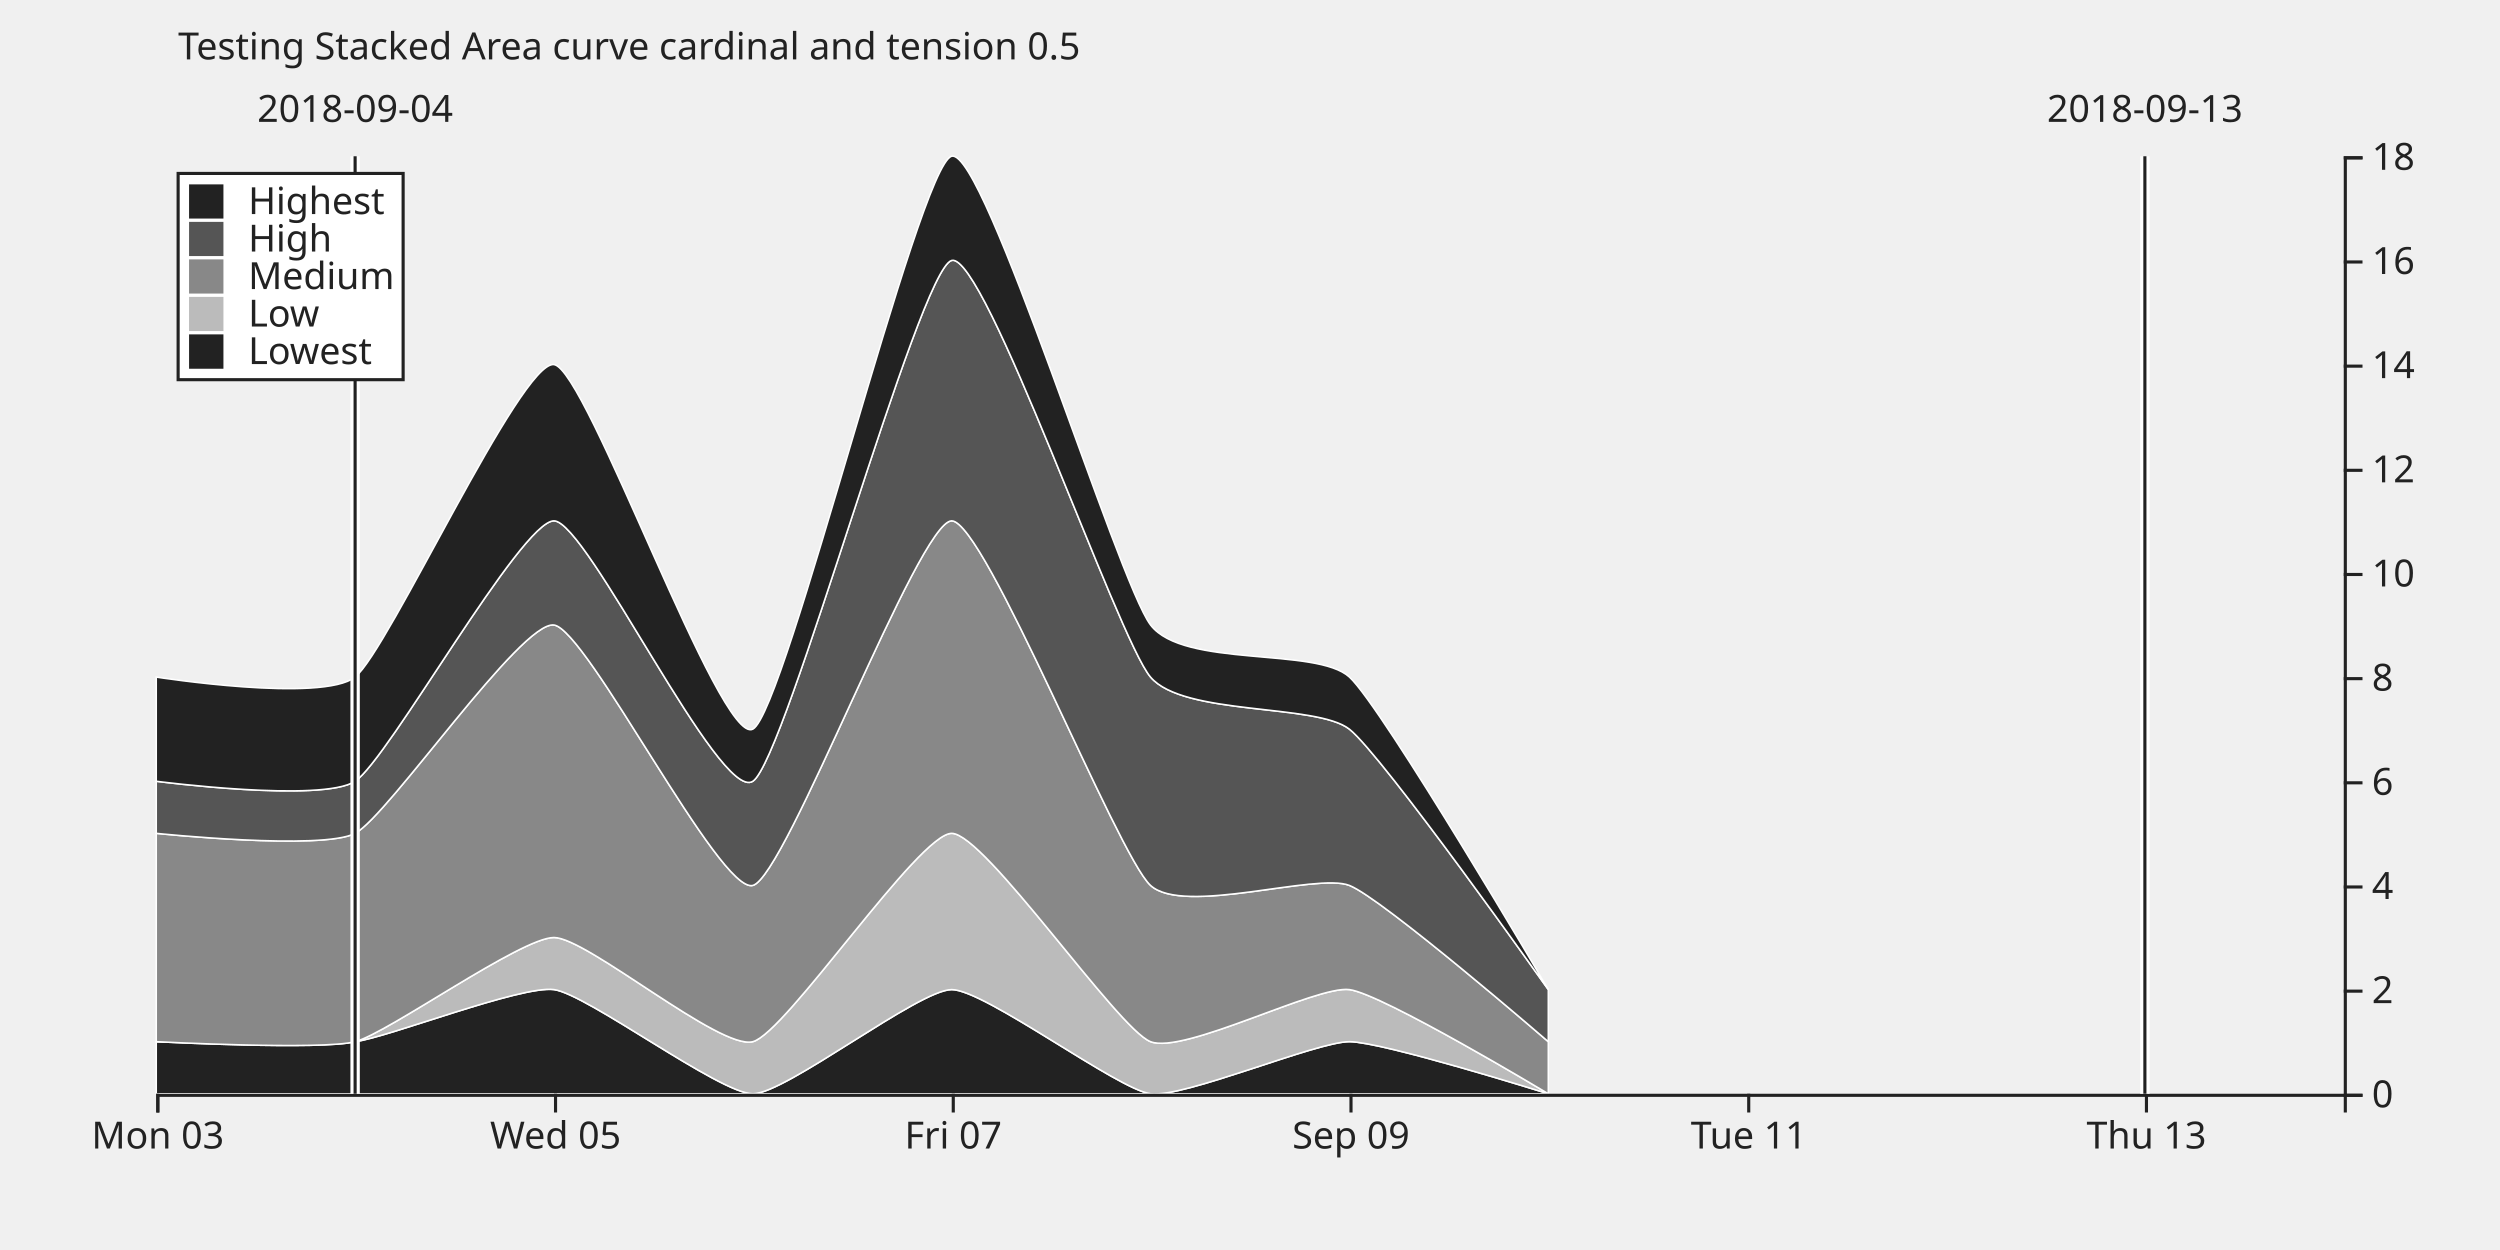
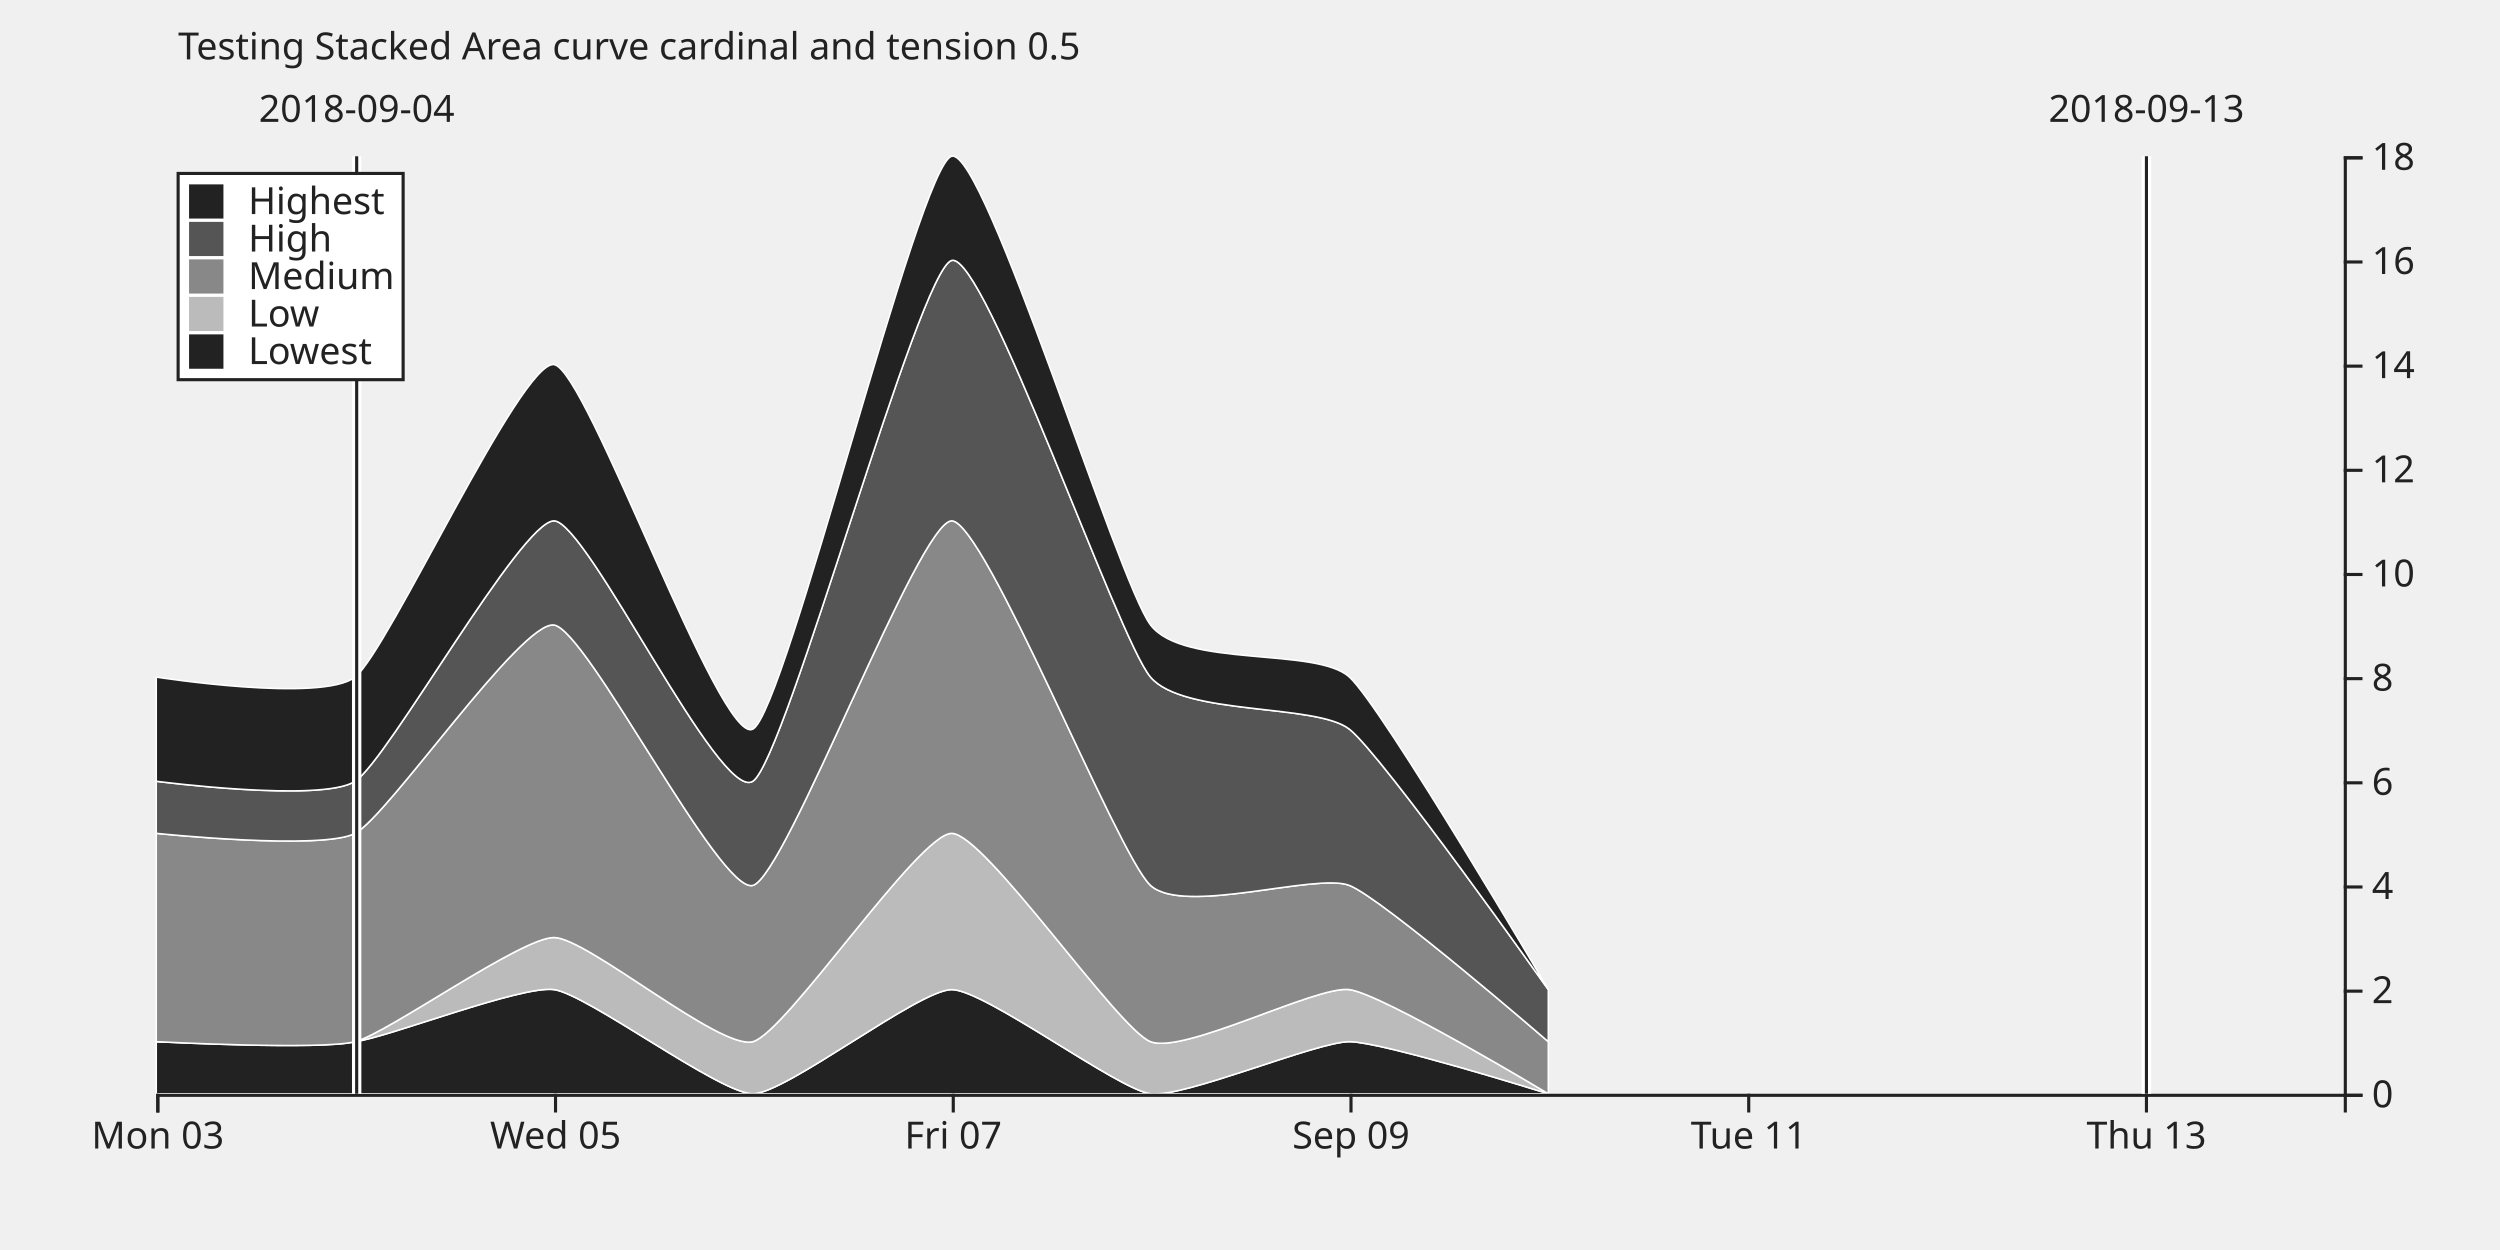
<svg xmlns="http://www.w3.org/2000/svg" width="800" height="400">
  <g transform="translate(50,50)">
    <g class="layer">
      <path class="area" style="fill: #222; stroke: #fff; stroke-width: .5;" d="M0,283.333C0,283.333,53.03,284.722,63.636,283.333C74.242,281.944,116.667,265.278,127.273,266.667C137.879,268.056,180.303,300,190.909,300C201.515,300,243.939,266.667,254.545,266.667C265.152,266.667,307.576,298.611,318.182,300C328.788,301.389,371.212,283.333,381.818,283.333C392.424,283.333,445.455,300,445.455,300L445.455,300C445.455,300,392.424,300,381.818,300C371.212,300,328.788,300,318.182,300C307.576,300,265.152,300,254.545,300C243.939,300,201.515,300,190.909,300C180.303,300,137.879,300,127.273,300C116.667,300,74.242,300,63.636,300C53.03,300,0,300,0,300Z" />
    </g>
    <g class="layer">
      <path class="area" style="fill: #bbb; stroke: #fff; stroke-width: .5;" d="M0,283.333C0,283.333,53.03,286.111,63.636,283.333C74.242,280.556,116.667,250,127.273,250C137.879,250,180.303,286.111,190.909,283.333C201.515,280.556,243.939,216.667,254.545,216.667C265.152,216.667,307.576,279.167,318.182,283.333C328.788,287.5,371.212,265.278,381.818,266.667C392.424,268.056,445.455,300,445.455,300L445.455,300C445.455,300,392.424,283.333,381.818,283.333C371.212,283.333,328.788,301.389,318.182,300C307.576,298.611,265.152,266.667,254.545,266.667C243.939,266.667,201.515,300,190.909,300C180.303,300,137.879,268.056,127.273,266.667C116.667,265.278,74.242,281.944,63.636,283.333C53.03,284.722,0,283.333,0,283.333Z" />
    </g>
    <g class="layer">
      <path class="area" style="fill: #888; stroke: #fff; stroke-width: .5;" d="M0,216.667C0,216.667,53.03,222.222,63.636,216.667C74.242,211.111,116.667,148.611,127.273,150C137.879,151.389,180.303,236.111,190.909,233.333C201.515,230.556,243.939,116.667,254.545,116.667C265.152,116.667,307.576,223.611,318.182,233.333C328.788,243.056,371.212,229.167,381.818,233.333C392.424,237.5,445.455,283.333,445.455,283.333L445.455,300C445.455,300,392.424,268.056,381.818,266.667C371.212,265.278,328.788,287.5,318.182,283.333C307.576,279.167,265.152,216.667,254.545,216.667C243.939,216.667,201.515,280.556,190.909,283.333C180.303,286.111,137.879,250,127.273,250C116.667,250,74.242,280.556,63.636,283.333C53.03,286.111,0,283.333,0,283.333Z" />
    </g>
    <g class="layer">
      <path class="area" style="fill: #555; stroke: #fff; stroke-width: .5;" d="M0,200C0,200,53.03,206.944,63.636,200C74.242,193.056,116.667,116.667,127.273,116.667C137.879,116.667,180.303,206.944,190.909,200C201.515,193.056,243.939,36.111,254.545,33.333C265.152,30.556,307.576,154.167,318.182,166.667C328.788,179.167,371.212,175,381.818,183.333C392.424,191.667,445.455,266.667,445.455,266.667L445.455,283.333C445.455,283.333,392.424,237.5,381.818,233.333C371.212,229.167,328.788,243.056,318.182,233.333C307.576,223.611,265.152,116.667,254.545,116.667C243.939,116.667,201.515,230.556,190.909,233.333C180.303,236.111,137.879,151.389,127.273,150C116.667,148.611,74.242,211.111,63.636,216.667C53.03,222.222,0,216.667,0,216.667Z" />
    </g>
    <g class="layer">
      <path class="area" style="fill: #222; stroke: #fff; stroke-width: .5;" d="M0,166.667C0,166.667,53.03,175,63.636,166.667C74.242,158.333,116.667,65.278,127.273,66.667C137.879,68.056,180.303,188.889,190.909,183.333C201.515,177.778,243.939,2.778,254.545,0C265.152,-2.778,307.576,136.111,318.182,150C328.788,163.889,371.212,156.944,381.818,166.667C392.424,176.389,445.455,266.667,445.455,266.667L445.455,266.667C445.455,266.667,392.424,191.667,381.818,183.333C371.212,175,328.788,179.167,318.182,166.667C307.576,154.167,265.152,30.556,254.545,33.333C243.939,36.111,201.515,193.056,190.909,200C180.303,206.944,137.879,116.667,127.273,116.667C116.667,116.667,74.242,193.056,63.636,200C53.03,206.944,0,200,0,200Z" />
    </g>
    <g transform="translate(0,300)" fill="none" font-size="10" font-family="sans-serif" text-anchor="middle">
      <path class="domain" stroke="currentColor" d="M0.5,6V0.5H700.5V6" style="stroke: #222;" />
      <g class="tick" opacity="1" transform="translate(0.5,0)">
        <line stroke="currentColor" y2="6" style="stroke: #222;" />
        <text fill="currentColor" y="9" dy="0.71em" style="fill: #222;" font-size="12px" font-family="sans-serif">Mon 03</text>
      </g>
      <g class="tick" opacity="1" transform="translate(127.7727,0)">
        <line stroke="currentColor" y2="6" style="stroke: #222;" />
        <text fill="currentColor" y="9" dy="0.71em" style="fill: #222;" font-size="12px" font-family="sans-serif">Wed 05</text>
      </g>
      <g class="tick" opacity="1" transform="translate(255.0455,0)">
        <line stroke="currentColor" y2="6" style="stroke: #222;" />
        <text fill="currentColor" y="9" dy="0.71em" style="fill: #222;" font-size="12px" font-family="sans-serif">Fri 07</text>
      </g>
      <g class="tick" opacity="1" transform="translate(382.3182,0)">
        <line stroke="currentColor" y2="6" style="stroke: #222;" />
        <text fill="currentColor" y="9" dy="0.71em" style="fill: #222;" font-size="12px" font-family="sans-serif">Sep 09</text>
      </g>
      <g class="tick" opacity="1" transform="translate(509.5909,0)">
        <line stroke="currentColor" y2="6" style="stroke: #222;" />
        <text fill="currentColor" y="9" dy="0.71em" style="fill: #222;" font-size="12px" font-family="sans-serif">Tue 11</text>
      </g>
      <g class="tick" opacity="1" transform="translate(636.8636,0)">
        <line stroke="currentColor" y2="6" style="stroke: #222;" />
        <text fill="currentColor" y="9" dy="0.71em" style="fill: #222;" font-size="12px" font-family="sans-serif">Thu 13</text>
      </g>
    </g>
    <g transform="translate(700 ,0)" fill="none" font-size="10" font-family="sans-serif" text-anchor="start">
      <path class="domain" stroke="currentColor" d="M6,300.5H0.5V0.5H6" style="stroke: #222;" />
      <g class="tick" opacity="1" transform="translate(0,300.5)">
        <line stroke="currentColor" x2="6" style="stroke: #222;" />
        <text fill="currentColor" x="9" dy="0.32em" style="fill: #222;" font-size="12px" font-family="sans-serif">0</text>
      </g>
      <g class="tick" opacity="1" transform="translate(0,267.1667)">
        <line stroke="currentColor" x2="6" style="stroke: #222;" />
        <text fill="currentColor" x="9" dy="0.32em" style="fill: #222;" font-size="12px" font-family="sans-serif">2</text>
      </g>
      <g class="tick" opacity="1" transform="translate(0,233.8333)">
        <line stroke="currentColor" x2="6" style="stroke: #222;" />
        <text fill="currentColor" x="9" dy="0.32em" style="fill: #222;" font-size="12px" font-family="sans-serif">4</text>
      </g>
      <g class="tick" opacity="1" transform="translate(0,200.5)">
        <line stroke="currentColor" x2="6" style="stroke: #222;" />
        <text fill="currentColor" x="9" dy="0.32em" style="fill: #222;" font-size="12px" font-family="sans-serif">6</text>
      </g>
      <g class="tick" opacity="1" transform="translate(0,167.1667)">
        <line stroke="currentColor" x2="6" style="stroke: #222;" />
        <text fill="currentColor" x="9" dy="0.32em" style="fill: #222;" font-size="12px" font-family="sans-serif">8</text>
      </g>
      <g class="tick" opacity="1" transform="translate(0,133.8333)">
        <line stroke="currentColor" x2="6" style="stroke: #222;" />
        <text fill="currentColor" x="9" dy="0.32em" style="fill: #222;" font-size="12px" font-family="sans-serif">10</text>
      </g>
      <g class="tick" opacity="1" transform="translate(0,100.5)">
        <line stroke="currentColor" x2="6" style="stroke: #222;" />
        <text fill="currentColor" x="9" dy="0.32em" style="fill: #222;" font-size="12px" font-family="sans-serif">12</text>
      </g>
      <g class="tick" opacity="1" transform="translate(0,67.16667)">
        <line stroke="currentColor" x2="6" style="stroke: #222;" />
        <text fill="currentColor" x="9" dy="0.32em" style="fill: #222;" font-size="12px" font-family="sans-serif">14</text>
      </g>
      <g class="tick" opacity="1" transform="translate(0,33.83333)">
        <line stroke="currentColor" x2="6" style="stroke: #222;" />
        <text fill="currentColor" x="9" dy="0.32em" style="fill: #222;" font-size="12px" font-family="sans-serif">16</text>
      </g>
      <g class="tick" opacity="1" transform="translate(0,0.5)">
        <line stroke="currentColor" x2="6" style="stroke: #222;" />
        <text fill="currentColor" x="9" dy="0.32em" style="fill: #222;" font-size="12px" font-family="sans-serif">18</text>
      </g>
    </g>
-     <line x1="63.636" y1="300" x2="63.636" y2="0" style="stroke-width: 3; stroke: #fff;" />
-     <line x1="63.636" y1="300" x2="63.636" y2="0" style="stroke-width: 1; stroke: #222;" />
+     <line x1="64.136" y1="300" x2="64.136" y2="0" style="stroke-width: 3; stroke: #fff;" />
+     <line x1="64.136" y1="300" x2="64.136" y2="0" style="stroke-width: 1; stroke: #222;" />
    <rect style="fill: #fff;" />
-     <text x="63.636" y="-15" dy="4px" font-size="12px" font-family="sans-serif" style="fill: #222; text-anchor: middle;">2018-09-04</text>
-     <line x1="636.364" y1="300" x2="636.364" y2="0" style="stroke-width: 3; stroke: #fff;" />
-     <line x1="636.364" y1="300" x2="636.364" y2="0" style="stroke-width: 1; stroke: #222;" />
+     <text x="64.136" y="-15" dy="4px" font-size="12px" font-family="sans-serif" style="fill: #222; text-anchor: middle;">2018-09-04</text>
+     <line x1="636.864" y1="300" x2="636.864" y2="0" style="stroke-width: 3; stroke: #fff;" />
+     <line x1="636.864" y1="300" x2="636.864" y2="0" style="stroke-width: 1; stroke: #222;" />
    <rect style="fill: #fff;" />
-     <text x="636.364" y="-15" dy="4px" font-size="12px" font-family="sans-serif" style="fill: #222; text-anchor: middle;">2018-09-13</text>
+     <text x="636.864" y="-15" dy="4px" font-size="12px" font-family="sans-serif" style="fill: #222; text-anchor: middle;">2018-09-13</text>
    <text x="7" y="-35" dy="4px" font-size="12px" font-family="sans-serif" style="text-anchor: start; fill: #222;">Testing Stacked Area curve cardinal and tension 0.5</text>
    <rect x="7" y="5.5" width="72" height="66" style="fill: #fff; stroke: #222;" />
    <rect x="10" y="8.5" width="12" height="12" style="fill: #222; stroke: #fff;" />
    <text x="29.44" y="14.5" dy="4px" font-size="12px" font-family="sans-serif" style="text-anchor: start; fill: #222;">Highest</text>
    <rect x="10" y="20.5" width="12" height="12" style="fill: #555; stroke: #fff;" />
    <text x="29.44" y="26.5" dy="4px" font-size="12px" font-family="sans-serif" style="text-anchor: start; fill: #222;">High</text>
    <rect x="10" y="32.5" width="12" height="12" style="fill: #888; stroke: #fff;" />
    <text x="29.44" y="38.5" dy="4px" font-size="12px" font-family="sans-serif" style="text-anchor: start; fill: #222;">Medium</text>
    <rect x="10" y="44.5" width="12" height="12" style="fill: #bbb; stroke: #fff;" />
    <text x="29.44" y="50.5" dy="4px" font-size="12px" font-family="sans-serif" style="text-anchor: start; fill: #222;">Low</text>
    <rect x="10" y="56.5" width="12" height="12" style="fill: #222; stroke: #fff;" />
    <text x="29.44" y="62.5" dy="4px" font-size="12px" font-family="sans-serif" style="text-anchor: start; fill: #222;">Lowest</text>
    <rect fill="#fff" stroke="#222" class="focus-item" width="12" height="12" style="display: none;" />
    <text dy="4px" font-size="12px" font-family="sans-serif" style="text-anchor: start; fill: #222; display: none;" />
    <text dy="4px" font-size="12px" font-family="sans-serif" style="text-anchor: start; fill: #222; display: none;" />
    <text dy="4px" font-size="12px" font-family="sans-serif" style="text-anchor: start; fill: #222; display: none;" />
    <text dy="4px" font-size="12px" font-family="sans-serif" style="text-anchor: start; fill: #222; display: none;" />
    <text dy="4px" font-size="12px" font-family="sans-serif" style="text-anchor: start; fill: #222; display: none;" />
    <text dy="4px" font-size="12px" font-family="sans-serif" style="text-anchor: start; fill: #222; display: none;" />
    <text dy="4px" font-size="12px" font-family="sans-serif" style="text-anchor: start; fill: #222; display: none;" />
    <text dy="4px" font-size="12px" font-family="sans-serif" style="text-anchor: start; fill: #222; display: none;" />
    <text dy="4px" font-size="12px" font-family="sans-serif" style="text-anchor: start; fill: #222; display: none;" />
    <text dy="4px" font-size="12px" font-family="sans-serif" style="text-anchor: start; fill: #222; display: none;" />
    <text dy="4px" font-size="12px" font-family="sans-serif" style="text-anchor: start; fill: #222; display: none;" />
    <text dy="4px" font-size="12px" font-family="sans-serif" style="text-anchor: start; fill: #222; display: none;" />
    <text dy="4px" font-size="12px" font-family="sans-serif" style="text-anchor: start; fill: #222; display: none;" />
    <text dy="4px" font-size="12px" font-family="sans-serif" style="text-anchor: start; fill: #222; display: none;" />
    <text dy="4px" font-size="12px" font-family="sans-serif" style="text-anchor: start; fill: #222; display: none;" />
    <text dy="4px" font-size="12px" font-family="sans-serif" style="text-anchor: start; fill: #222; display: none;" />
    <text dy="4px" font-size="12px" font-family="sans-serif" style="text-anchor: start; fill: #222; display: none;" />
    <text dy="4px" font-size="12px" font-family="sans-serif" style="text-anchor: start; fill: #222; display: none;" />
    <text dy="4px" font-size="12px" font-family="sans-serif" style="text-anchor: start; fill: #222; display: none;" />
    <text dy="4px" font-size="12px" font-family="sans-serif" style="text-anchor: start; fill: #222; display: none;" />
    <text dy="4px" font-size="12px" font-family="sans-serif" style="text-anchor: start; fill: #222; display: none;" />
    <text dy="4px" font-size="12px" font-family="sans-serif" style="text-anchor: start; fill: #222; display: none;" />
    <text dy="4px" font-size="12px" font-family="sans-serif" style="text-anchor: start; fill: #222; display: none;" />
    <text dy="4px" font-size="12px" font-family="sans-serif" style="text-anchor: start; fill: #222; display: none;" />
    <text dy="4px" font-size="12px" font-family="sans-serif" style="text-anchor: start; fill: #222; display: none;" />
    <text dy="4px" font-size="12px" font-family="sans-serif" style="text-anchor: start; fill: #222; display: none;" />
    <text dy="4px" font-size="12px" font-family="sans-serif" style="text-anchor: start; fill: #222; display: none;" />
    <text dy="4px" font-size="12px" font-family="sans-serif" style="text-anchor: start; fill: #222; display: none;" />
    <text dy="4px" font-size="12px" font-family="sans-serif" style="text-anchor: start; fill: #222; display: none;" />
    <text dy="4px" font-size="12px" font-family="sans-serif" style="text-anchor: start; fill: #222; display: none;" />
    <text dy="4px" font-size="12px" font-family="sans-serif" style="text-anchor: start; fill: #222; display: none;" />
    <text dy="4px" font-size="12px" font-family="sans-serif" style="text-anchor: start; fill: #222; display: none;" />
    <text dy="4px" font-size="12px" font-family="sans-serif" style="text-anchor: start; fill: #222; display: none;" />
    <text dy="4px" font-size="12px" font-family="sans-serif" style="text-anchor: start; fill: #222; display: none;" />
    <text dy="4px" font-size="12px" font-family="sans-serif" style="text-anchor: start; fill: #222; display: none;" />
    <text dy="4px" font-size="12px" font-family="sans-serif" style="text-anchor: start; fill: #222; display: none;" />
    <text dy="4px" font-size="12px" font-family="sans-serif" style="text-anchor: start; fill: #222; display: none;" />
    <text dy="4px" font-size="12px" font-family="sans-serif" style="text-anchor: start; fill: #222; display: none;" />
    <text dy="4px" font-size="12px" font-family="sans-serif" style="text-anchor: start; fill: #222; display: none;" />
    <text dy="4px" font-size="12px" font-family="sans-serif" style="text-anchor: start; fill: #222; display: none;" />
    <line style="display: none; stroke-width: 3; stroke: #fff;" />
    <line style="display: none; stroke-width: 1; stroke: #222;" />
    <rect width="700" height="300" fill="transparent" />
  </g>
</svg>
